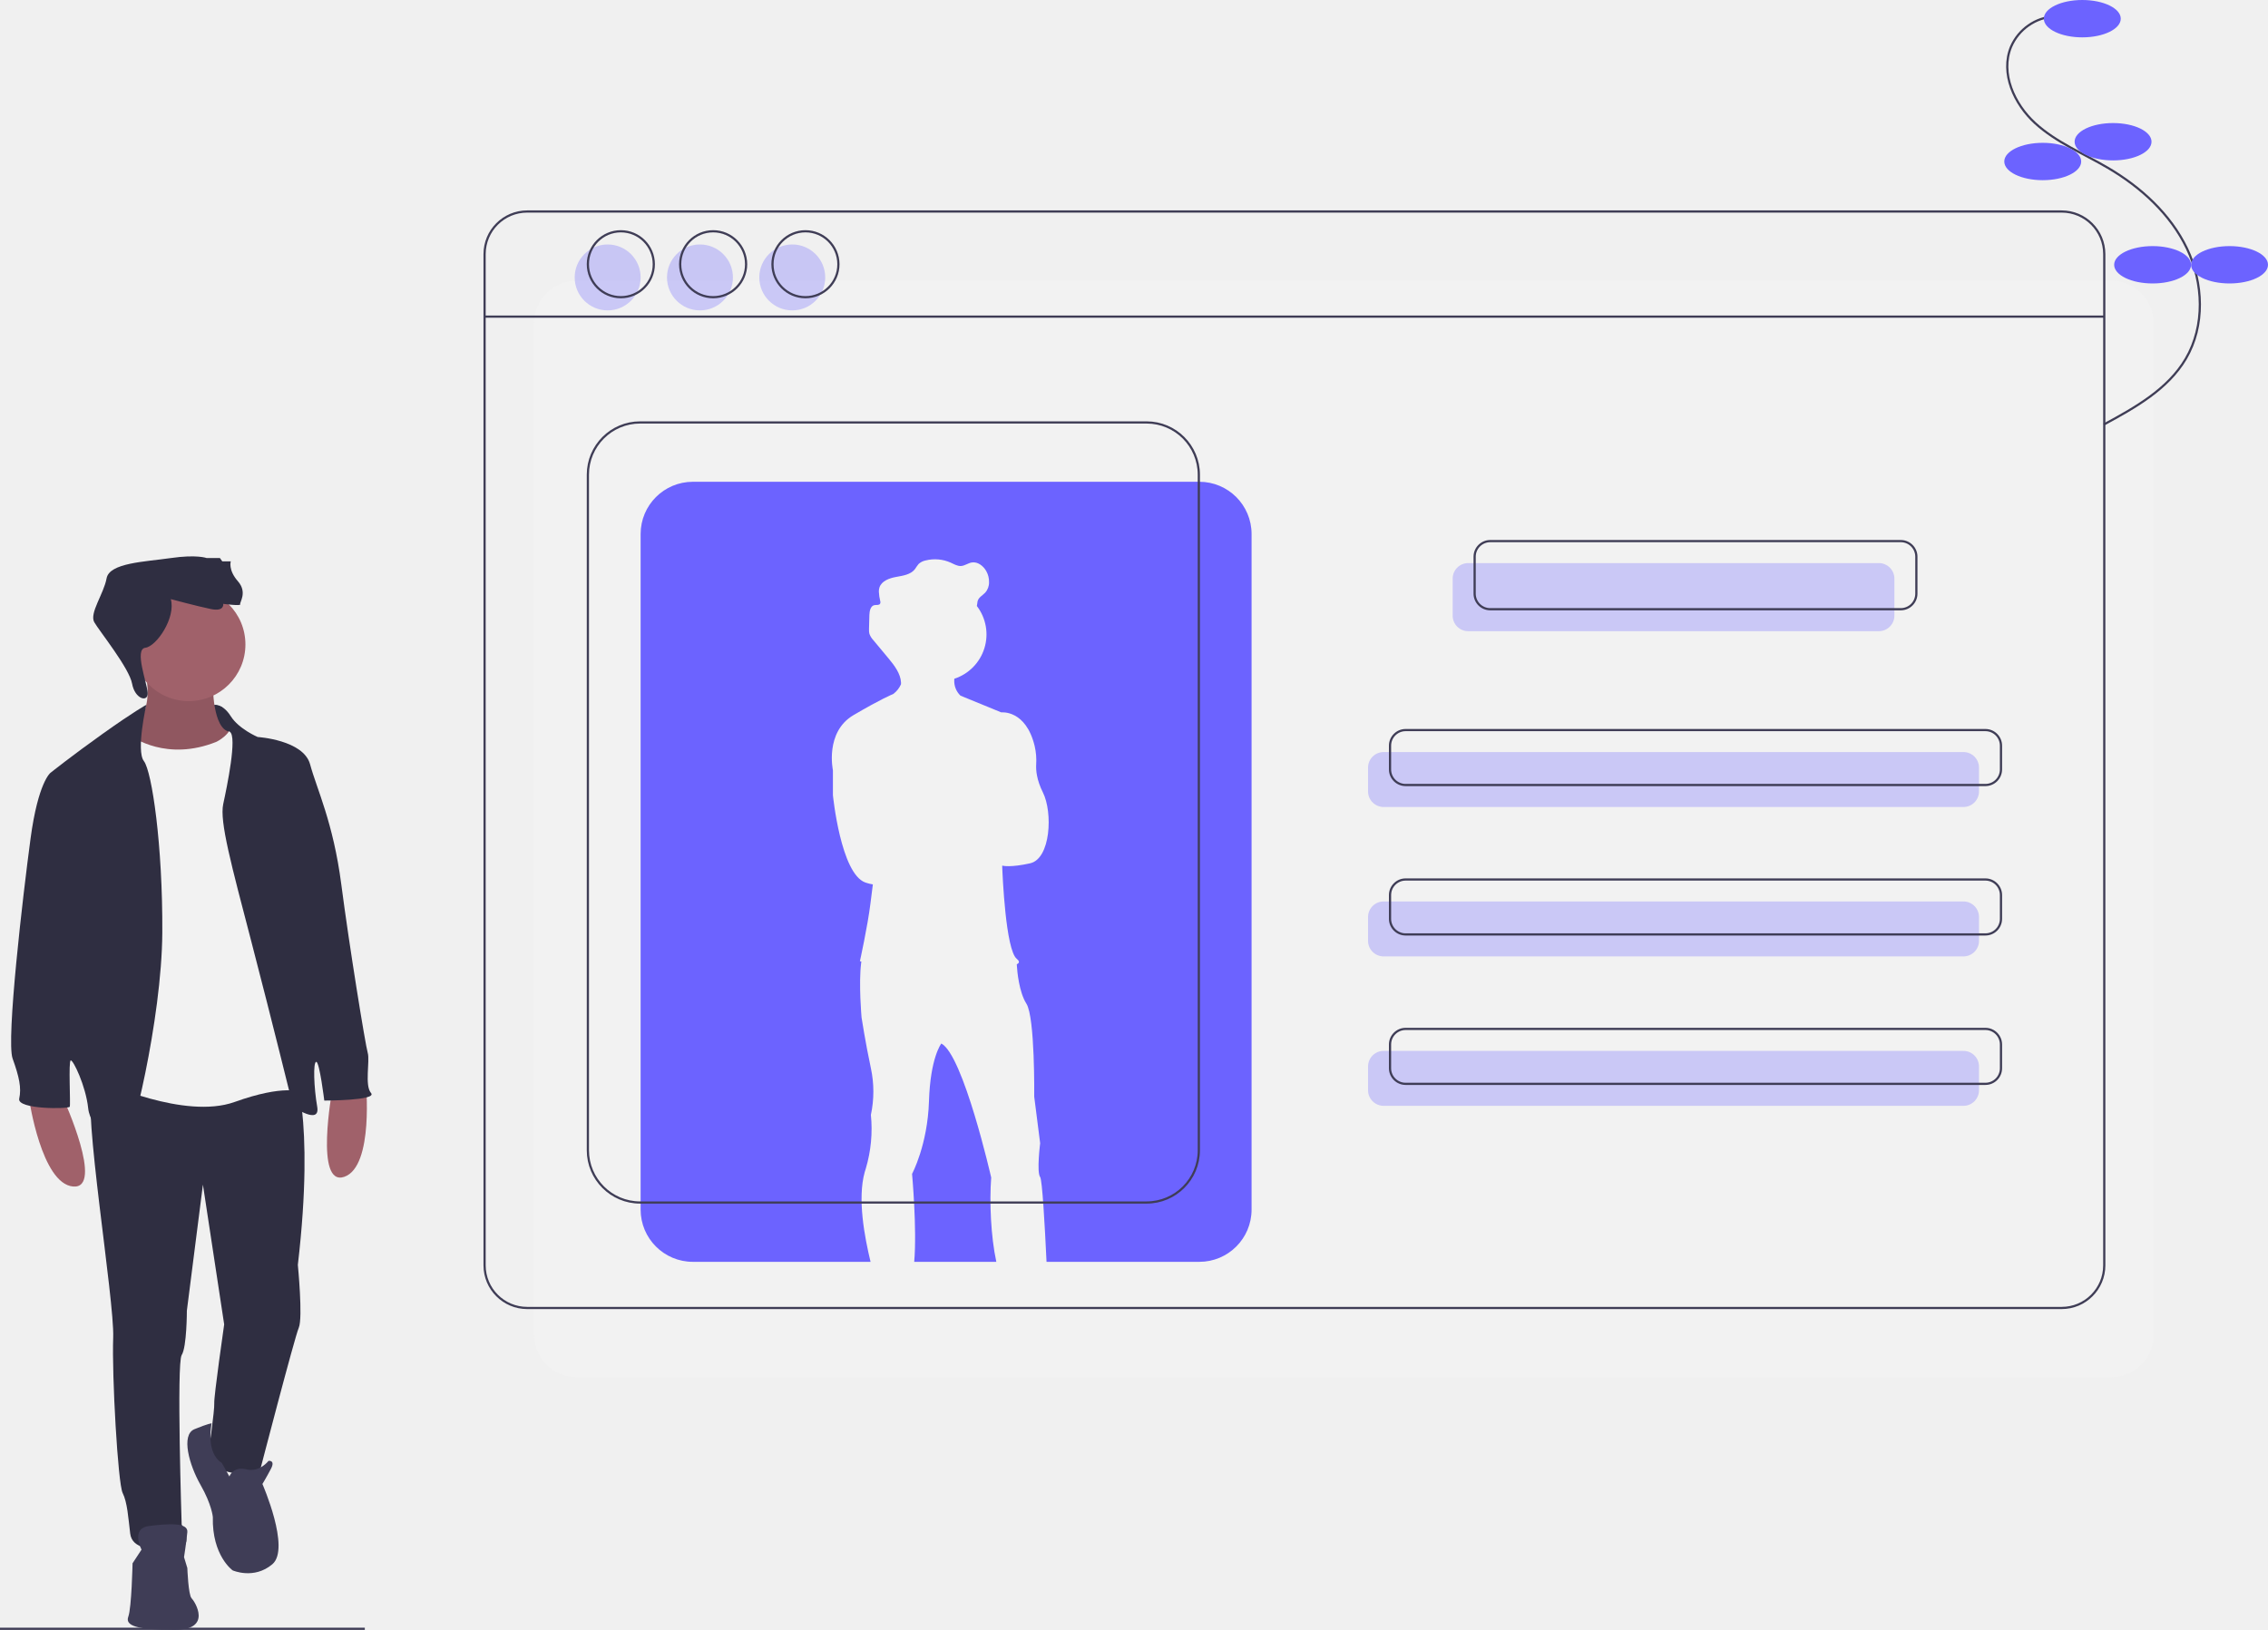
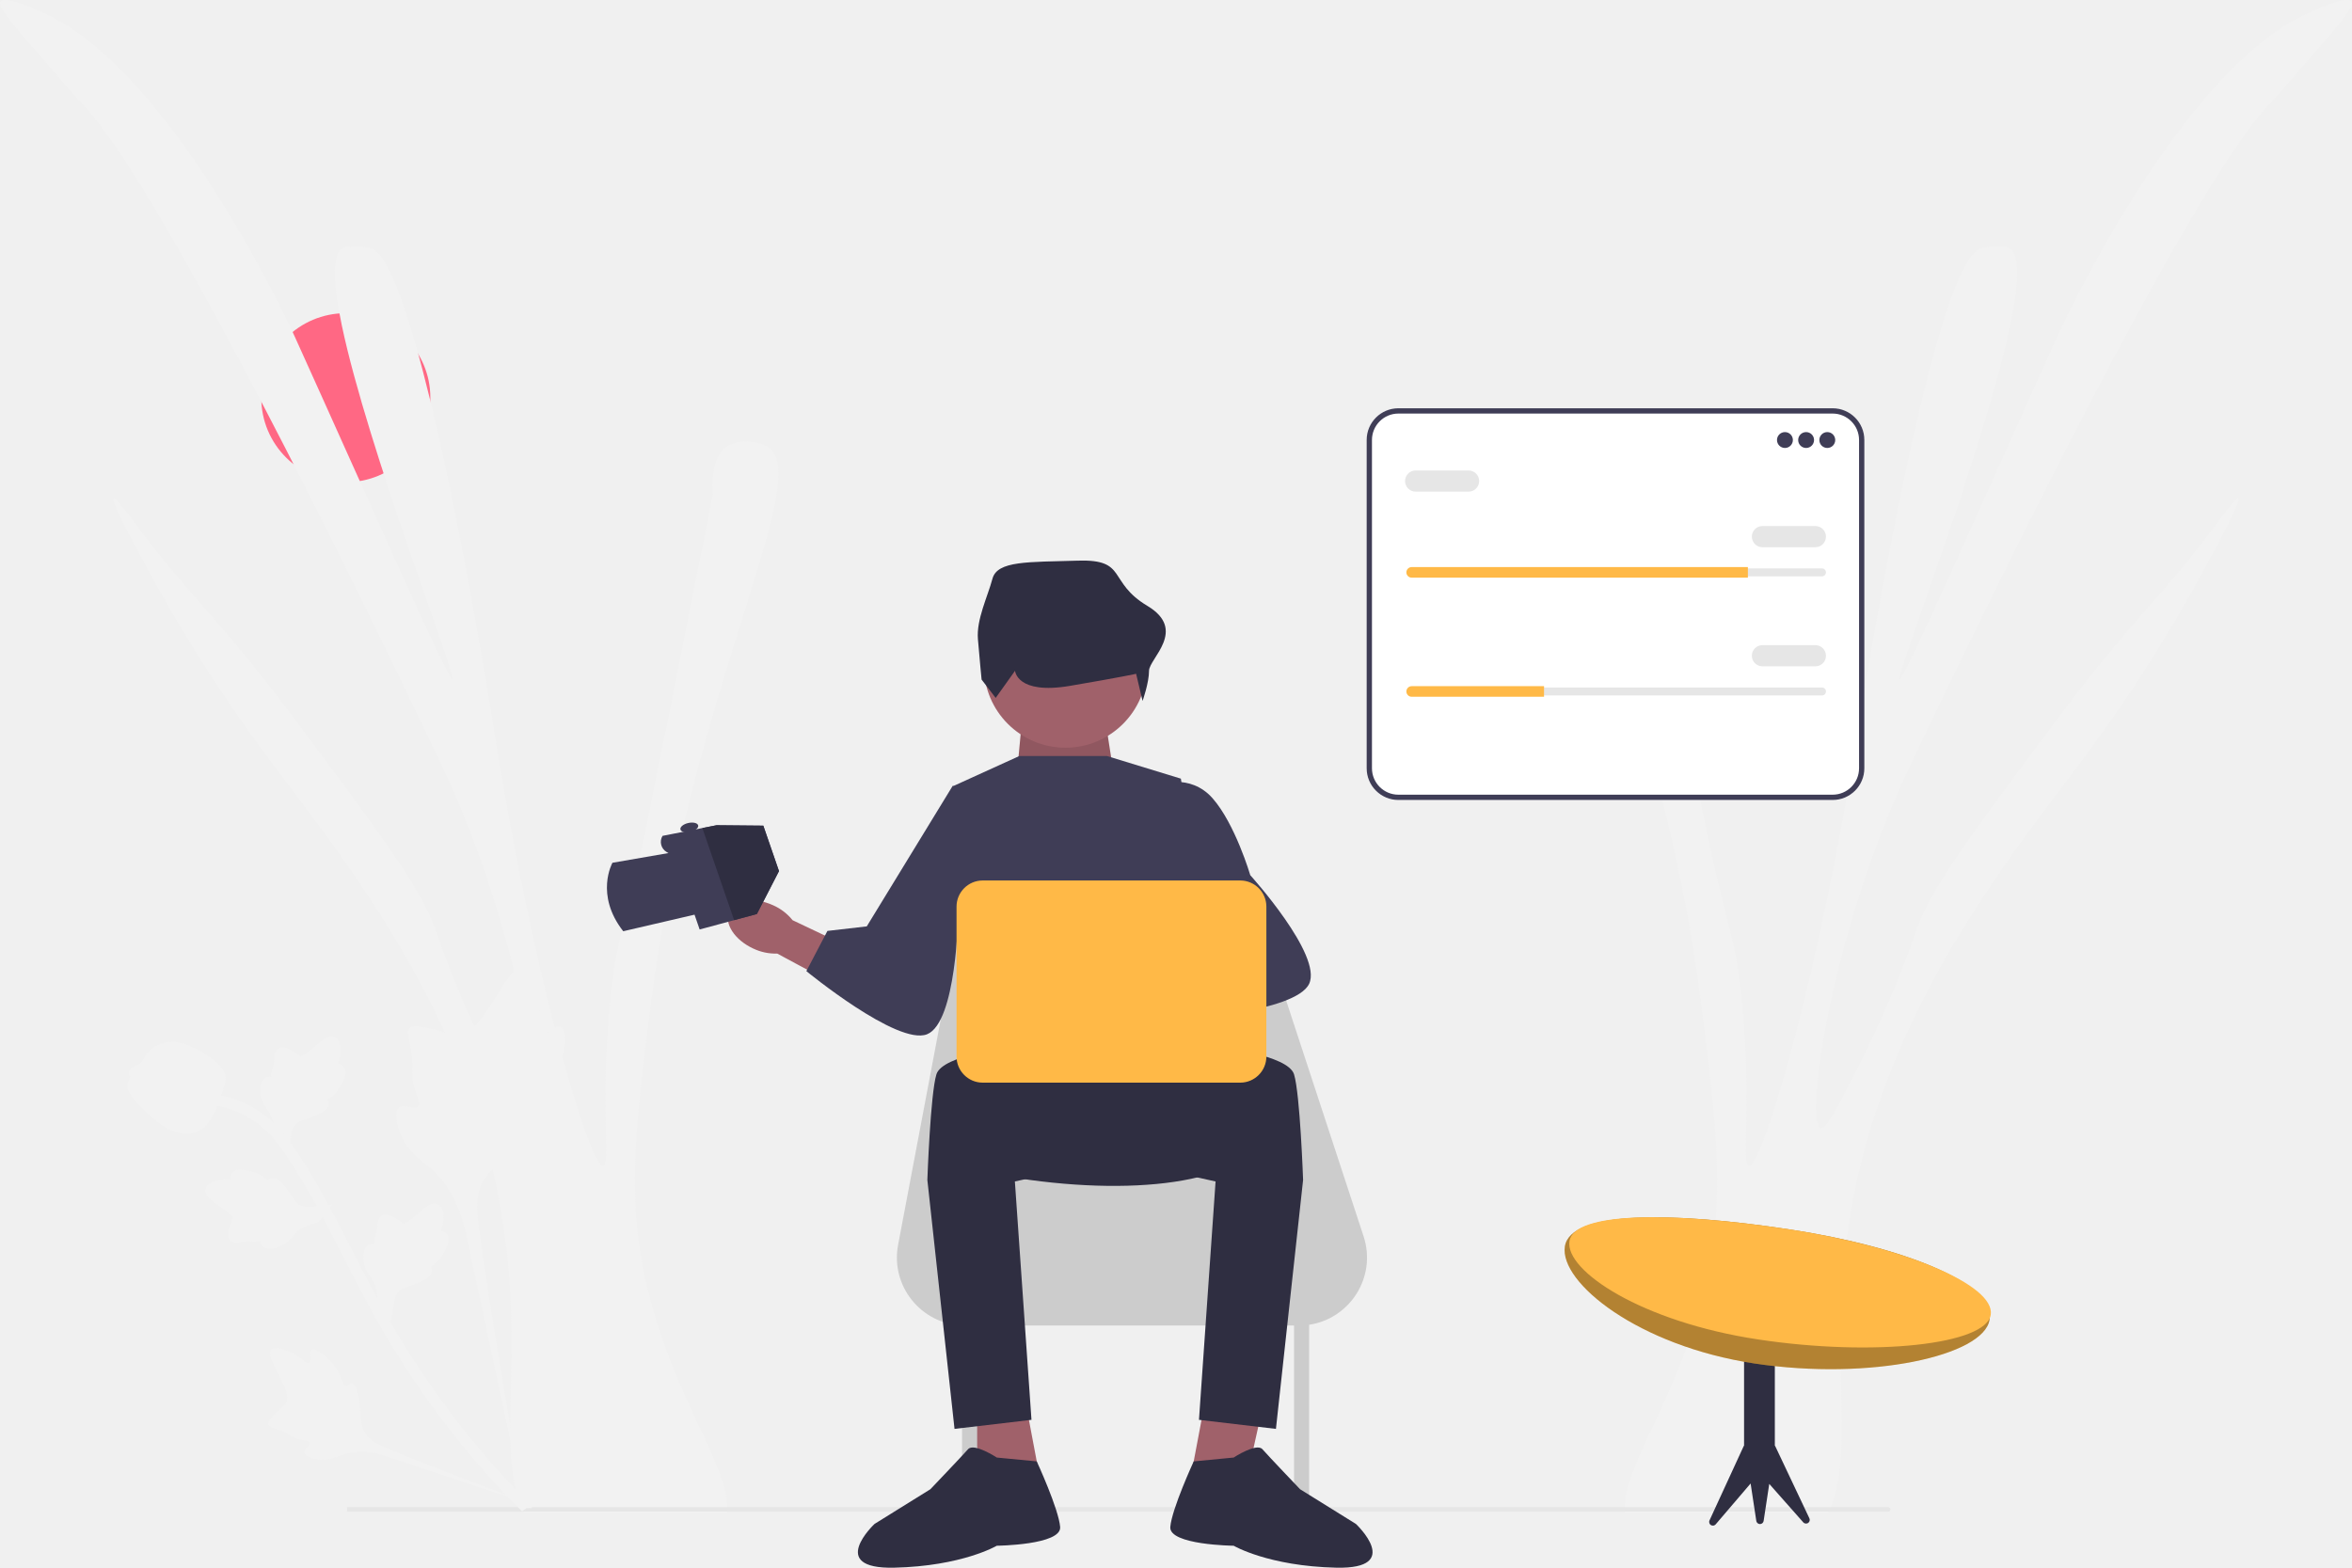
- <svg xmlns="http://www.w3.org/2000/svg" id="fe80fb2b-bcaf-407e-919b-306adc32f78b" data-name="Layer 1" width="1032" height="741.753" viewBox="0 0 1032 741.753">
-   <line y1="741.253" x2="166" y2="741.253" fill="none" stroke="#3f3d56" stroke-miterlimit="10" />
-   <rect x="243" y="127.753" width="737" height="499" rx="19.398" fill="#f2f2f2" />
-   <rect x="220.5" y="96.253" width="737" height="499" rx="19.398" fill="none" stroke="#3f3d56" stroke-miterlimit="10" />
-   <line x1="220.5" y1="144.093" x2="957.5" y2="144.093" fill="none" stroke="#3f3d56" stroke-miterlimit="10" />
-   <rect x="661" y="256.253" width="201" height="31" rx="7.093" fill="#6c63ff" opacity="0.3" />
-   <rect x="622.5" y="342.253" width="278" height="25" rx="7.093" fill="#6c63ff" opacity="0.3" />
-   <rect x="622.5" y="410.253" width="278" height="25" rx="7.093" fill="#6c63ff" opacity="0.3" />
-   <rect x="622.5" y="478.253" width="278" height="25" rx="7.093" fill="#6c63ff" opacity="0.3" />
-   <rect x="671" y="246.253" width="201" height="31" rx="7.093" fill="none" stroke="#3f3d56" stroke-miterlimit="10" />
-   <rect x="632.5" y="332.253" width="278" height="25" rx="7.093" fill="none" stroke="#3f3d56" stroke-miterlimit="10" />
-   <rect x="632.5" y="400.253" width="278" height="25" rx="7.093" fill="none" stroke="#3f3d56" stroke-miterlimit="10" />
-   <rect x="632.5" y="468.253" width="278" height="25" rx="7.093" fill="none" stroke="#3f3d56" stroke-miterlimit="10" />
-   <circle cx="276.5" cy="126.253" r="15" fill="#6c63ff" opacity="0.3" />
-   <circle cx="318.5" cy="126.253" r="15" fill="#6c63ff" opacity="0.3" />
-   <circle cx="360.5" cy="126.253" r="15" fill="#6c63ff" opacity="0.3" />
-   <circle cx="282.5" cy="120.253" r="15" fill="none" stroke="#3f3d56" stroke-miterlimit="10" />
-   <circle cx="324.5" cy="120.253" r="15" fill="none" stroke="#3f3d56" stroke-miterlimit="10" />
-   <circle cx="366.5" cy="120.253" r="15" fill="none" stroke="#3f3d56" stroke-miterlimit="10" />
-   <path d="M537.854,653.379c-2.511-11.568-3.177-27.369-2.333-38.36,0,0-12.698-55.786-22.69-60.991l-.003.003c-.153.197-5.002,6.554-5.617,26.224-.625,19.983-7.7,33.097-7.7,33.097s2.29,24.908.98,40.028Z" transform="translate(-84.5 -79.12639)" fill="#6c63ff" />
-   <path d="M630.228,298.379H399.772A23.772,23.772,0,0,0,376,322.151V629.607a23.772,23.772,0,0,0,23.772,23.772h80.855c-2.7-11.199-6.057-28.691-2.657-40.852l-.002-.008.002.005c.159-.568.327-1.127.516-1.67a63.497,63.497,0,0,0,2.292-24.354,50.609,50.609,0,0,0,0-21.232c-2.498-11.656-4.246-23.105-4.246-23.105s-1.377-15.402-.175-24.844c.027-.207.058-.404.087-.605-.424-.097-.662-.152-.662-.152s3.539-16.028,4.788-26.227c.295-2.408.683-5.46,1.103-8.715a20.94,20.94,0,0,1-3.393-.86c-11.24-3.955-14.779-39.758-14.779-39.758V429.656s-3.747-17.381,9.367-25.083c12.628-7.416,17.67-9.446,18.026-9.586.096-.069.19-.131.288-.207a11.061,11.061,0,0,0,3.29-4.234q.026-.429.012-.852c-.213-4.067-3.044-7.765-5.73-10.992q-3.437-4.129-6.873-8.257a8.072,8.072,0,0,1-1.77-2.865,6.604,6.604,0,0,1-.187-1.804q-.003-.337.004-.673.056-3.078.167-6.155c.064-1.792.516-4.054,2.271-4.422.913-.192,2.121.142,2.604-.656a1.565,1.565,0,0,0,.117-1.061c-.006.027-.007.054-.015.081-.006-.033-.012-.067-.018-.1a22.437,22.437,0,0,1-.651-4.386,5.842,5.842,0,0,1,.282-1.97c1.017-2.975,4.518-4.196,7.611-4.757,3.094-.561,6.567-1.044,8.508-3.517a26.951,26.951,0,0,1,1.689-2.374,6.63,6.63,0,0,1,3.166-1.597,17.498,17.498,0,0,1,11.506,1.021c1.496.683,3,1.602,4.641,1.498,1.705-.108,3.162-1.308,4.845-1.6,2.719-.472,5.319,1.566,6.659,3.978a9.851,9.851,0,0,1,1.233,5.023,6.912,6.912,0,0,1-1.764,4.741c-1.17,1.241-2.916,2.094-3.402,3.73-.198.666-.152,1.383-.327,2.055-.022.084-.057.162-.086.244.032.042.067.081.099.123a21.231,21.231,0,0,1-10.332,33.019c-.008.211-.016.421-.015.633a9.173,9.173,0,0,0,2.84,7.065l18.547,7.606s11.166-1.353,15.195,15.31a28.826,28.826,0,0,1,.69,8.457c-.146,2.513.195,6.936,3.057,12.66,4.579,9.159,3.539,30.182-5.828,32.264-8.872,1.972-12.324,1.143-12.664,1.05l-.02.368c.146,3.945,1.55,37.969,6.648,42.086,1.41,1.138,1.14,1.908-.016,2.426l.003.003s.009.219.031.612c.153,2.488.94,11.965,4.353,17.357,3.956,6.245,3.541,42.257,3.541,42.257l2.704,21.232s-1.664,13.114,0,15.402c.946,1.298,2.091,21.404,2.905,38.57h69.53A23.772,23.772,0,0,0,654,629.607V322.151A23.772,23.772,0,0,0,630.228,298.379Z" transform="translate(-84.5 -79.12639)" fill="#6c63ff" />
-   <rect x="267.5" y="192.253" width="278" height="355" rx="23.772" fill="none" stroke="#3f3d56" stroke-miterlimit="10" />
-   <path d="M185.324,400.757S176,398,174,401s2.727,24.748,2.727,24.748l20.546,1.249-7.17-18.107Z" transform="translate(-84.5 -79.12639)" fill="#2f2e41" />
-   <path d="M113.444,579.347s18.695,41.042,4.298,39.753-19.984-39.753-19.984-39.753Z" transform="translate(-84.5 -79.12639)" fill="#a0616a" />
-   <path d="M235.711,575.071s-8.201,44.348,5.455,39.611,9.764-43.409,9.764-43.409Z" transform="translate(-84.5 -79.12639)" fill="#a0616a" />
-   <path d="M181.347,390.466s-.215,20.629,7.736,21.703-4.513,12.033-4.513,12.033l-14.182,2.793L149.974,425.492l-9.025-11.604s15.901-7.521,9.025-30.943Z" transform="translate(-84.5 -79.12639)" fill="#a0616a" />
-   <path d="M181.347,390.466s-.215,20.629,7.736,21.703-4.513,12.033-4.513,12.033l-14.182,2.793L149.974,425.492l-9.025-11.604s15.901-7.521,9.025-30.943Z" transform="translate(-84.5 -79.12639)" opacity="0.1" />
-   <path d="M217.876,564.95s10.099,21.703,2.149,89.82c0,0,2.364,24.067.43,28.579s-17.835,65.754-17.835,65.754-20.414,4.513-23.207-9.025c0,0,2.793-19.339,2.579-22.348s4.513-35.885,4.513-35.885l-9.67-63.605-7.306,57.373s0,16.546-2.364,20.199,0,77.142,0,77.142,6.661,11.174-3.438,11.389-19.124-.215-19.984-7.306-1.289-14.182-3.438-18.48-4.942-53.505-4.298-70.696-14.182-105.507-9.455-114.747S217.876,564.95,217.876,564.95Z" transform="translate(-84.5 -79.12639)" fill="#2f2e41" />
-   <circle cx="85.888" cy="293.29" r="25.786" fill="#a0616a" />
-   <path d="M144.602,414.318s15.686,11.604,38.464,2.364c0,0,7.521-3.653,6.876-9.24s15.686,44.91,15.686,44.91l16.546,87.886-.86,35.885s-7.306-3.653-30.083,4.513-59.952-9.24-59.952-9.24l1.289-92.184,1.289-53.72,3.438-11.818S139.015,410.45,144.602,414.318Z" transform="translate(-84.5 -79.12639)" fill="#f2f2f2" />
-   <path d="M182.063,399.893s3.796-.617,7.449,5.185,12.248,9.455,12.248,9.455,20.843,1.289,23.852,12.463,10.529,26.43,14.182,54.58,10.959,73.06,12.033,76.713-1.504,14.827,1.504,18.265-21.273,3.438-21.273,3.438-2.149-17.62-3.653-17.62-1.074,11.818.43,20.414-10.959,0-10.959,0-9.67-39.323-18.91-74.779S184.355,452.997,186.074,445.046s6.446-30.728,3.008-32.877S182.063,399.893,182.063,399.893Z" transform="translate(-84.5 -79.12639)" fill="#2f2e41" />
-   <path d="M151.076,399.874s-5.614,3.055-19.796,13.155-23.852,17.835-23.852,17.835-5.587,4.298-9.025,29.868S87.229,552.487,90.237,560.867s4.083,13.323,3.008,18.265,22.563,4.727,22.992,3.653-.645-20.629.43-21.058,6.876,11.604,7.951,21.703,13.538,18.05,16.331,18.05,17.191-58.233,17.405-97.986-4.727-73.275-8.38-78.002S151.076,399.874,151.076,399.874Z" transform="translate(-84.5 -79.12639)" fill="#2f2e41" />
-   <path d="M188.867,751.037s1.719-4.727,7.736-3.223,10.099-3.868,10.099-3.868,3.223-.43,1.074,3.653-3.868,6.876-3.868,6.876,12.893,29.439,4.513,36.53-18.05,2.793-18.05,2.793-9.455-6.661-9.025-24.282c0,0-.43-5.587-5.587-14.612s-9.025-22.777-2.793-25.356,7.835-2.674,7.835-2.674-2.916,13.337,4.616,17.998Z" transform="translate(-84.5 -79.12639)" fill="#3f3d56" />
-   <path d="M148.9,784.344s-5.157-9.67,3.438-10.744,17.835-1.719,17.405,2.793-1.504,11.389-1.504,11.389l1.504,4.942s.43,12.248,1.934,13.752,9.67,14.397-7.736,14.397-22.563-1.934-21.058-6.017,1.934-24.282,1.934-24.282Z" transform="translate(-84.5 -79.12639)" fill="#3f3d56" />
-   <path d="M162.222,351.788s12.033,3.223,18.265,4.513,5.587-2.364,5.587-2.364,8.165,1.074,7.736.215,3.438-5.372-1.074-10.529-3.223-9.025-3.223-9.025h-3.868l-1.074-1.504h-6.017s-4.513-1.719-16.331,0-27.935,2.149-29.224,9.24-7.951,15.901-5.587,19.984,15.901,20.843,17.191,27.935,7.309,8.667,7.093,4.226-6.233-19.912-1.076-20.557S164.586,360.168,162.222,351.788Z" transform="translate(-84.5 -79.12639)" fill="#2f2e41" />
-   <path d="M1019.381,86.584a22.982,22.982,0,0,0-19.81,13.851c-4.954,11.974,1.424,26.039,10.999,34.77s21.874,13.722,33.048,20.282c15.01,8.811,28.497,21.043,36.007,36.744s8.309,35.15-.519,50.15c-8.194,13.922-23.093,22.255-37.302,29.94" transform="translate(-84.5 -79.12639)" fill="none" stroke="#3f3d56" stroke-miterlimit="10" />
-   <ellipse cx="947.5" cy="8.5" rx="17.5" ry="8.5" fill="#6c63ff" />
-   <ellipse cx="961.5" cy="64.5" rx="17.5" ry="8.5" fill="#6c63ff" />
-   <ellipse cx="929.5" cy="73.5" rx="17.5" ry="8.5" fill="#6c63ff" />
-   <ellipse cx="979.5" cy="120.5" rx="17.5" ry="8.5" fill="#6c63ff" />
-   <ellipse cx="1014.5" cy="120.5" rx="17.5" ry="8.5" fill="#6c63ff" />
+ <svg xmlns="http://www.w3.org/2000/svg" width="888.461" height="592.32" viewBox="0 0 888.461 592.32">
+   <polygon points="422.23 302.16 383.23 302.16 386.23 270.16 417.23 270.16 422.23 302.16" fill="#a0616a" />
+   <polygon points="422.23 302.16 383.23 302.16 386.23 270.16 417.23 270.16 422.23 302.16" opacity=".1" />
+   <g>
+     <g>
+       <circle cx="130.628" cy="150.262" r="31.937" fill="#ff6884" />
+       <path d="M274.617,567.299c.181,1.526,.233,2.949,.129,4.346h-76.813c-.699-1.397-1.294-2.846-1.811-4.346-9.391-26.984,6.054-71.897-13.531-138.491-14.54-49.415-41.679-88.067-54.33-106.074-15.549-22.146-33.167-42.585-53.58-75.235-4.424-7.063-8.977-14.721-13.686-23.077-1.578-2.794-19.766-35.211-18.11-36.22,.776-.466,5.588,6.08,7.218,8.279,14.385,19.455,22.741,27.967,34.72,41.964,7.27,8.486,15.859,18.964,27.915,35.134,30.917,41.421,46.362,62.118,51.743,77.615,1.423,4.139,9.003,26.544,23.284,54.33,7.296,14.178,10.944,21.266,12.936,20.697,5.64-1.63-1.966-60.333-25.872-119.01-4.088-9.986-7.141-16.377-12.936-28.459-9.417-19.714-61.859-129.281-100.408-194.865-4.838-8.253-9.469-15.782-13.738-22.379-.828-1.242-1.63-2.458-2.406-3.622-5.381-8.02-10.142-14.359-14.1-18.447-2.096-2.173-7.425-8.331-18.11-20.697C8.889,13.826,5.784,10.178,3.689,7.514c-.31-.388-.595-.776-.828-1.112C.325,3.09-.399,1.485,.196,.632,1.05-.584,4.335,.114,7.932,1.382c.388,.129,.802,.285,1.19,.44,3.907,1.449,7.865,3.338,9.184,3.984,12.108,5.821,23.931,16.247,34.875,28.64,4.062,4.579,7.969,9.417,11.746,14.385,12.16,16.04,22.767,33.504,30.787,47.863,9.831,17.696,15.73,30.71,15.73,30.71,27.45,60.617,57.901,129.953,59.505,129.358,1.759-.647-32.003-86.955-41.834-133.834-3.286-15.704-3.881-26.984,.44-29.157,.155-.078,.31-.155,.492-.207,.673-.233,1.294-.207,1.63-.181,0,0,4.01-.517,8.227,.388,5.252,1.138,11.228,15.756,17.049,36.272,15.135,52.882,29.519,144.83,29.519,144.83,14.385,91.974,36.22,166.407,41.395,165.579,2.872-.466-1.242-23.569,2.587-62.092,2.691-27.01,5.743-26.182,15.523-75.028,15.523-77.486,23.284-116.216,23.284-116.422-.078-1.63-.285-4.916,.207-8.331,.517-3.7,1.837-7.58,4.967-9.779,4.76-3.363,12.418-1.914,15.523,0,2.484,1.552,3.751,4.398,4.036,8.486,1.707,25.716-35.237,100.279-48.018,201.075-6.364,50.217-9.857,77.615,0,113.835,9.754,35.91,26.751,58.78,28.64,75.105Z" fill="#f2f2f2" />
+     </g>
+     <path d="M613.844,567.299c-.181,1.526-.233,2.949-.129,4.346h76.813c.699-1.397,1.294-2.846,1.811-4.346,9.391-26.984-6.054-71.897,13.531-138.491,14.54-49.415,41.679-88.067,54.33-106.074,15.549-22.146,33.167-42.585,53.58-75.235,4.424-7.063,8.977-14.721,13.686-23.077,1.578-2.794,19.766-35.211,18.11-36.22-.776-.466-5.588,6.08-7.218,8.279-14.385,19.455-22.741,27.967-34.72,41.964-7.27,8.486-15.859,18.964-27.915,35.134-30.917,41.421-46.362,62.118-51.743,77.615-1.423,4.139-9.003,26.544-23.284,54.33-7.296,14.178-10.944,21.266-12.936,20.697-5.64-1.63,1.966-60.333,25.872-119.01,4.088-9.986,7.141-16.377,12.936-28.459,9.417-19.714,61.859-129.281,100.408-194.865,4.838-8.253,9.469-15.782,13.738-22.379,.828-1.242,1.63-2.458,2.406-3.622,5.381-8.02,10.142-14.359,14.1-18.447,2.096-2.173,7.425-8.331,18.11-20.697,4.243-4.916,7.348-8.564,9.443-11.228,.31-.388,.595-.776,.828-1.112,2.536-3.311,3.26-4.916,2.665-5.769-.854-1.216-4.139-.517-7.736,.75-.388,.129-.802,.285-1.19,.44-3.907,1.449-7.865,3.338-9.184,3.984-12.108,5.821-23.931,16.247-34.875,28.64-4.062,4.579-7.969,9.417-11.746,14.385-12.16,16.04-22.767,33.504-30.787,47.863-9.831,17.696-15.73,30.71-15.73,30.71-27.45,60.617-57.901,129.953-59.505,129.358-1.759-.647,32.003-86.955,41.834-133.834,3.286-15.704,3.881-26.984-.44-29.157-.155-.078-.31-.155-.492-.207-.673-.233-1.294-.207-1.63-.181,0,0-4.01-.517-8.227,.388-5.252,1.138-11.228,15.756-17.049,36.272-15.135,52.882-29.519,144.83-29.519,144.83-14.385,91.974-36.22,166.407-41.395,165.579-2.872-.466,1.242-23.569-2.587-62.092-2.691-27.01-5.743-26.182-15.523-75.028-15.523-77.486-23.284-116.216-23.284-116.422,.078-1.63,.285-4.916-.207-8.331-.517-3.7-1.837-7.58-4.967-9.779-4.76-3.363-12.418-1.914-15.523,0-2.484,1.552-3.751,4.398-4.036,8.486-1.707,25.716,35.237,100.279,48.018,201.075,6.364,50.217,9.857,77.615,0,113.835-9.754,35.91-26.751,58.78-28.64,75.105Z" fill="#f2f2f2" />
+     <path d="M714.128,570.285h0c0,.464-.376,.84-.84,.84H131.088v-1.68H713.288c.464,0,.84,.376,.84,.84Z" fill="#e6e6e6" />
+     <polygon points="366.268 534.679 372.823 564.09 393.344 561.24 387.644 531.03 366.268 534.679" fill="#a0616a" />
+     <polygon points="476.281 534.679 469.725 564.09 449.205 561.24 454.905 531.03 476.281 534.679" fill="#a0616a" />
+     <path d="M515.091,467.111l-36.933-112.5c-8.262-25.167-31.755-42.181-58.244-42.181h-0c-29.464,0-54.76,20.961-60.235,49.911l-20.425,108.009c-2.925,15.466,8.604,29.798,24.164,30.438v73.847h5.7v-73.817h119.703v73.817h5.7v-74.109c15.4-2.282,25.615-18.047,20.57-33.416Z" fill="#ccc" />
+     <path d="M438.66,390.521l-69.542,2.28s-26.221,46.741,19.95,53.011c46.171,6.27,86.642-.57,88.352-20.52s-12.54-35.341-38.761-34.771Z" fill="#2f2e41" />
+     <path d="M382.228,395.652s-26.221,2.85-28.501,10.26c-2.28,7.41-3.42,39.901-3.42,39.901l10.26,94.052,29.071-3.42-6.27-90.062,33.631-7.41-34.771-43.321Z" fill="#2f2e41" />
+     <path d="M376.528,550.695s-8.626-5.7-10.868-3.135-14.212,15.105-14.212,15.105l-21.09,13.11s-18.24,17.1,7.41,16.53c25.651-.57,38.761-8.292,38.761-8.292,0,0,24.511-.258,23.941-7.098-.57-6.84-8.841-24.768-8.841-24.768l-15.1-1.453Z" fill="#2f2e41" />
+     <path d="M460.32,395.652s26.221,2.85,28.501,10.26,3.42,39.901,3.42,39.901l-10.26,94.052-29.071-3.42,6.27-90.062-33.631-7.41,34.771-43.321Z" fill="#2f2e41" />
+     <path d="M466.02,550.695s8.626-5.7,10.868-3.135,14.212,15.105,14.212,15.105l21.09,13.11s18.24,17.1-7.41,16.53-38.761-8.292-38.761-8.292c0,0-24.511-.258-23.941-7.098,.57-6.84,8.841-24.768,8.841-24.768l15.1-1.453Z" fill="#2f2e41" />
+     <path d="M418.139,285.639h-33.09l-25.051,11.4,5.7,75.242s-7.105,22.875,1.578,24.263c8.683,1.388,56.564,9.938,69.674,2.528,13.11-7.41,24.511-5.13,24.511-5.13l-15.39-99.752-27.931-8.55Z" fill="#3f3d56" />
+     <circle cx="402.464" cy="251.723" r="30.781" fill="#a0616a" />
+     <path d="M370.797,256.761l5.317,6.932,7.317-10.26s.61,9.12,20.732,5.7,25.001-4.56,25.001-4.56l2.439,10.26s2.439-6.84,2.439-11.4,14.634-15.39-.61-24.511-7.317-17.67-26.22-17.1c-18.903,.57-30.488,0-32.318,6.84-1.829,6.84-6.098,15.39-5.488,22.801s1.39,15.298,1.39,15.298Z" fill="#2f2e41" />
+     <path id="uuid-7ddbc389-7cdc-46c2-935f-0ff8b929a928-80" d="M429.029,391.708c-7.41,2.462-14.687,.633-16.253-4.083-1.566-4.716,3.172-10.534,10.586-12.995,2.948-1.024,6.098-1.327,9.187-.884l31.53-10.033,4.393,14.896-31.549,8.309c-2.211,2.204-4.917,3.846-7.893,4.789Z" fill="#a0616a" />
+     <g>
+       <path id="uuid-04944d89-6e1c-4a13-b790-56aa68a198ee-81" d="M284.561,358.393c-7.095-3.26-11.164-9.564-9.089-14.079,2.076-4.515,9.509-5.531,16.607-2.269,2.853,1.264,5.362,3.194,7.316,5.626l29.888,14.194-6.96,13.884-28.726-15.467c-3.12,.101-6.219-.547-9.037-1.889Z" fill="#a0616a" />
+       <path d="M359.895,296.879s11.86,4.84,11.492,17.758-9.434,30.971-9.434,30.971c0,0-.633,40.754-11.775,45.165s-45.576-23.86-45.576-23.86l7.953-15.192,14.864-1.715,32.476-53.127Z" fill="#3f3d56" />
+     </g>
+     <path d="M437.52,296.469s11.97-4.56,20.52,5.13,14.25,29.071,14.25,29.071c0,0,27.361,30.211,22.23,41.041-5.13,10.83-49.591,13.68-49.591,13.68l-4.56-16.53,9.69-11.4-12.54-60.991Z" fill="#3f3d56" />
+     <path d="M468.497,409.047h-97.296c-5.443,0-9.87-4.428-9.87-9.87v-56.641c0-5.442,4.428-9.87,9.87-9.87h97.296c5.443,0,9.87,4.428,9.87,9.87v56.641c0,5.442-4.428,9.87-9.87,9.87Z" fill="#ffb947" />
+     <g>
+       <path d="M211.919,388.118c-2.41-1.265-6.209,4.021-8.264,2.792-2.048-1.225,1.011-6.899-.141-14.846-.208-1.433-1.517-10.463-5.156-11.256-6.898-1.502-16.1,27.913-26.502,26.554-2.283-.298-4.866-2.11-11.939-3.278-2.814-.465-4.365-.501-5.272,.427-1.287,1.317-.153,3.427,.683,8.434,1.254,7.51-.416,8.039,1.11,13.706,1.133,4.207,2.649,6.125,1.652,7.295-1.41,1.655-5.356-1.116-7.38,.598-2.066,1.749-.737,6.988,.854,10.543,2.985,6.672,7.759,9.346,11.653,12.852,4.231,3.81,9.401,10.385,12.421,22.341l22.97,107.095c-4.228-22.275-14.755-83.991-17.699-107.522-.85-6.793-1.494-13.817,2.68-19.319,4.019-5.297,12.021-8.545,19.891-16.468,.919-.925,3.445-3.533,2.736-5.528-.586-1.649-2.849-1.376-3.419-2.907-.765-2.054,2.686-4.211,5.643-8.947,2.085-3.339,2.864-6.262,3.534-8.776,.202-.758,3.153-12.108-.056-13.791l-0,0Z" fill="#f2f2f2" />
+       <path d="M117.726,510.004c-1.316,.818,.182,4.207-1.014,4.861-1.192,.652-3.095-2.487-7.327-4.214-.763-.311-5.573-2.275-7.012-.717-2.728,2.952,9.054,15.956,5.386,20.669-.805,1.034-2.44,1.779-5.054,4.914-1.04,1.247-1.505,1.998-1.311,2.71,.275,1.012,1.638,1.064,4.337,2.098,4.047,1.552,3.825,2.524,7.047,3.41,2.392,.658,3.77,.467,4.057,1.294,.406,1.17-2.093,2.307-1.836,3.795,.262,1.518,3.217,2.378,5.421,2.623,4.136,.46,6.826-1.112,9.67-2.011,3.091-.977,7.809-1.618,14.549,.35l59.191,19.626c-12.153-4.352-45.481-16.992-57.879-22.337-3.579-1.543-7.213-3.253-8.708-6.89-1.44-3.501-.726-8.365-2.343-14.514-.189-.718-.74-2.71-1.924-2.938-.978-.188-1.497,1.001-2.413,.839-1.229-.217-1.292-2.534-2.763-5.351-1.037-1.987-2.247-3.213-3.288-4.267-.314-.318-5.033-5.041-6.785-3.952l0,0Z" fill="#f2f2f2" />
+       <path d="M147.687,499.69l-5.168-6.606,.032-.762c.147-3.523-.493-6.48-1.904-8.792-.224-.368-.467-.724-.715-1.087-.981-1.438-2.2-3.225-2.563-5.961-.199-1.527-.394-5.227,2.088-6.284,.664-.291,1.3-.295,1.854-.183,.001-.114,.003-.229,.005-.353,.042-1.515,.317-2.323,.583-3.101,.203-.598,.414-1.215,.57-2.465,.069-.548,.1-1.012,.127-1.402,.083-1.181,.249-2.63,1.612-3.447,1.488-.823,2.982-.094,3.972,.389,1.766,.859,2.799,1.627,3.484,2.136,.25,.186,.532,.395,.641,.446,.888,.398,4.281-2.577,5.564-3.689,2.876-2.51,5.364-4.682,7.753-3.365,1.71,.941,2.28,3.228,1.734,6.982-.171,1.169-.497,2.178-.823,3.013,.691-.01,1.428,.174,2.059,.787h0c1.492,1.454,1.075,4.088-1.231,7.836-.571,.933-1.343,2.185-2.744,3.422-.66,.582-1.306,1.022-1.864,1.39,.191,.336,.333,.74,.359,1.23,.078,1.441-.829,2.709-2.748,3.722-2.094,1.144-4.003,1.786-5.685,2.355-1.468,.498-2.731,.931-3.565,1.526-1.533,1.125-1.981,3.183-2.408,5.758l-1.019,6.504-0,0Z" fill="#f2f2f2" />
+       <path d="M125.337,455.171l-5.079,6.674-.745,.163c-3.445,.751-6.143,2.121-8.022,4.072-.299,.31-.581,.636-.87,.967-1.142,1.313-2.561,2.946-5.116,3.991-1.427,.58-4.956,1.707-6.608-.426-.45-.569-.615-1.183-.647-1.747-.11,.028-.222,.055-.342,.085-1.476,.343-2.328,.282-3.147,.223-.63-.045-1.28-.092-2.529,.073-.548,.073-1.004,.16-1.388,.233-1.163,.219-2.607,.427-3.744-.685-1.173-1.231-.847-2.861-.632-3.941,.383-1.926,.864-3.12,1.182-3.912,.117-.289,.247-.615,.269-.734,.16-.96-3.579-3.487-4.98-4.447-3.157-2.145-5.889-4.001-5.221-6.646,.477-1.893,2.544-3.024,6.314-3.448,1.174-.131,2.233-.072,3.123,.032-.185-.666-.194-1.426,.239-2.192h0c1.028-1.812,3.682-2.077,7.892-.797,1.048,.316,2.454,.745,4.006,1.786,.73,.491,1.32,1.004,1.817,1.451,.277-.27,.631-.51,1.099-.659,1.375-.441,2.831,.115,4.297,1.714,1.638,1.735,2.743,3.419,3.72,4.902,.854,1.294,1.593,2.405,2.38,3.061,1.477,1.198,3.581,1.109,6.18,.869l6.55-.664-0,0Z" fill="#f2f2f2" />
+       <path d="M108.766,436.54l-5.168-6.606,.032-.762c.147-3.523-.493-6.48-1.904-8.792-.224-.368-.467-.724-.715-1.087-.981-1.438-2.2-3.225-2.563-5.961-.199-1.527-.394-5.227,2.088-6.284,.664-.291,1.3-.295,1.854-.183,.001-.114,.003-.229,.005-.353,.042-1.515,.317-2.323,.583-3.101,.203-.598,.414-1.215,.57-2.465,.069-.548,.1-1.012,.127-1.402,.083-1.181,.249-2.63,1.612-3.447,1.488-.823,2.982-.094,3.972,.389,1.766,.859,2.799,1.627,3.484,2.136,.25,.186,.532,.395,.641,.446,.888,.398,4.281-2.577,5.564-3.689,2.876-2.51,5.364-4.682,7.753-3.365,1.71,.941,2.28,3.228,1.734,6.982-.171,1.169-.497,2.178-.823,3.013,.691-.01,1.428,.174,2.059,.787h0c1.492,1.454,1.075,4.088-1.231,7.836-.571,.933-1.343,2.185-2.744,3.422-.66,.582-1.306,1.022-1.864,1.39,.191,.336,.333,.74,.359,1.23,.078,1.441-.829,2.709-2.748,3.722-2.094,1.144-4.003,1.786-5.685,2.355-1.468,.498-2.731,.931-3.565,1.526-1.533,1.125-1.981,3.183-2.408,5.758l-1.019,6.504-0,0Z" fill="#f2f2f2" />
+       <path d="M200.912,569.795l-2.061-.015-1.418-1.495,1.418,1.495-1.611,1.267c-.127-.144-.449-.456-.948-.948-2.731-2.694-11.048-10.891-22.392-24.88-7.919-9.765-15.424-20.197-22.31-31.01-6.897-10.83-11.479-19.423-15.163-26.329-2.778-5.209-5.341-10.219-7.835-15.102-6.667-13.042-12.967-25.361-21.675-37.93-1.943-2.807-5.989-8.648-13.479-12.9-4.345-2.466-9.204-4.038-14.442-4.667l.492-4.095c5.785,.699,11.164,2.442,15.988,5.18,8.305,4.715,12.714,11.079,14.833,14.137,8.862,12.791,15.221,25.229,21.952,38.398,2.487,4.864,5.038,9.853,7.804,15.041,3.649,6.842,8.192,15.36,15.001,26.05,6.803,10.685,14.217,20.988,22.035,30.631,11.202,13.812,19.396,21.886,22.087,24.538,1.436,1.417,1.737,1.714,1.727,2.633l-0-0Z" fill="#f2f2f2" />
+       <path d="M75.995,426.822c-.144,.089-.292,.175-.445,.256-3.087,1.68-6.956,1.597-11.499-.245-2.134-.869-3.839-2.309-7.24-5.182-.525-.442-3.152-2.709-6.081-6.251-1.915-2.313-2.523-3.399-2.598-4.644-.085-1.385,.368-2.666,1.08-3.781-.251-.308-.429-.677-.501-1.119-.304-1.831,1.404-2.619,2.321-3.057,.469-.213,1.056-.476,1.623-.868,.894-.613,1.22-1.192,1.717-2.065,.475-.836,1.065-1.876,2.223-2.963,2.275-2.154,4.919-2.762,5.79-2.963,4.574-1.074,8.262,.723,12.533,2.804,.854,.419,3.873,2,6.959,4.817,2.226,2.032,2.803,3.189,3.093,4.136,.601,1.941,.173,3.529-1.111,7.242-1.337,3.883-2.01,5.829-2.758,7.222-1.747,3.237-2.844,5.27-5.105,6.663l0,0Z" fill="#f2f2f2" />
+     </g>
+     <g>
+       <path d="M235.426,351.842l26.933-6.261,1.93,5.595,13.029-3.519,8.593-2.322,8.346-16.214-5.922-17.164-17.634-.165-5.392,1.06-15.041,2.959h0c-1.274,2.106-.578,4.847,1.546,6.091l.697,.408-21.162,3.664s-6.76,12.03,4.076,25.868Z" fill="#3f3d56" />
+       <polygon points="265.31 312.852 277.318 347.657 285.912 345.335 294.258 329.121 288.336 311.957 270.703 311.791 265.31 312.852" fill="#2f2e41" />
+       <ellipse cx="260.383" cy="312.624" rx="3.438" ry="1.719" transform="translate(-61.41236 63.66451) rotate(-12.48164)" fill="#3f3d56" />
+     </g>
+     <g>
+       <path d="M683.442,573.548l-12.924-27.314-.077,.056v-35.501h-11.625v35.501l-.077-.056-12.924,28.089c-.383,.673-.149,1.529,.524,1.912,.57,.325,1.29,.211,1.732-.275l13.219-15.468,2.139,14.084c.085,.77,.778,1.324,1.548,1.239,.652-.072,1.167-.587,1.239-1.239l2.116-13.929,12.855,14.538c.521,.573,1.408,.615,1.98,.094,.486-.442,.6-1.161,.275-1.732Z" fill="#2f2e41" />
+       <path d="M591.121,470.963c-2.058,13.617,27.724,37.554,71.631,44.191s86.743-2.949,88.801-16.566-32.075-27.524-75.982-34.161-82.392-7.081-84.45,6.536Z" fill="#ffb947" />
+       <path d="M591.121,470.963c-2.058,13.617,27.724,37.554,71.631,44.191s86.743-2.949,88.801-16.566-32.075-27.524-75.982-34.161-82.392-7.081-84.45,6.536Z" isolation="isolate" opacity=".3" />
+       <path d="M592.851,468.97c-1.695,11.215,27.367,30.464,71.274,37.1s86.182,1.894,87.877-9.321-32.524-25.686-76.431-32.323-81.025-6.671-82.72,4.543Z" fill="#ffb947" />
+     </g>
+     <g>
+       <path d="M692.277,302.252h-164.047c-6.604,0-11.977-5.373-11.977-11.977v-124.047c0-6.604,5.373-11.977,11.977-11.977h164.047c6.604,0,11.977,5.373,11.977,11.977v124.047c0,6.604-5.373,11.977-11.977,11.977Z" fill="#fff" />
+       <path d="M692.277,302.252h-164.047c-6.604,0-11.977-5.373-11.977-11.977v-124.047c0-6.604,5.373-11.977,11.977-11.977h164.047c6.604,0,11.977,5.373,11.977,11.977v124.047c0,6.604-5.373,11.977-11.977,11.977Zm-164.047-146c-5.501,0-9.977,4.476-9.977,9.977v124.047c0,5.501,4.476,9.977,9.977,9.977h164.047c5.501,0,9.977-4.476,9.977-9.977v-124.047c0-5.501-4.476-9.977-9.977-9.977h-164.047Z" fill="#3f3d56" />
+       <circle cx="674.254" cy="166.252" r="3" fill="#3f3d56" />
+       <circle cx="682.254" cy="166.252" r="3" fill="#3f3d56" />
+       <circle cx="690.254" cy="166.252" r="3" fill="#3f3d56" />
+       <path d="M533.254,214.752c-.827,0-1.5,.673-1.5,1.5,0,.403,.156,.776,.438,1.052,.285,.292,.659,.448,1.062,.448h155c.827,0,1.5-.673,1.5-1.5,0-.403-.156-.776-.438-1.052-.285-.292-.659-.448-1.062-.448h-155Z" fill="#e6e6e6" />
+       <path d="M660.254,214.252v4h-127c-.55,0-1.05-.22-1.41-.59-.37-.36-.59-.86-.59-1.41,0-1.1,.9-2,2-2h127Z" fill="#ffb947" />
+       <path d="M685.754,206.752h-20c-2.206,0-4-1.794-4-4s1.794-4,4-4h20c2.206,0,4,1.794,4,4s-1.794,4-4,4Z" fill="#e6e6e6" />
+       <path d="M554.754,185.752h-20c-2.206,0-4-1.794-4-4s1.794-4,4-4h20c2.206,0,4,1.794,4,4s-1.794,4-4,4Z" fill="#e6e6e6" />
+       <path d="M533.254,259.752c-.827,0-1.5,.673-1.5,1.5,0,.403,.156,.776,.438,1.052,.285,.292,.659,.448,1.062,.448h155c.827,0,1.5-.673,1.5-1.5,0-.403-.156-.776-.438-1.052-.285-.292-.659-.448-1.062-.448h-155Z" fill="#e6e6e6" />
+       <path d="M583.254,259.252v4h-50c-.55,0-1.05-.22-1.41-.59-.37-.36-.59-.86-.59-1.41,0-1.1,.9-2,2-2h50Z" fill="#ffb947" />
+       <path d="M685.754,251.752h-20c-2.206,0-4-1.794-4-4s1.794-4,4-4h20c2.206,0,4,1.794,4,4s-1.794,4-4,4Z" fill="#e6e6e6" />
+     </g>
+   </g>
</svg>
